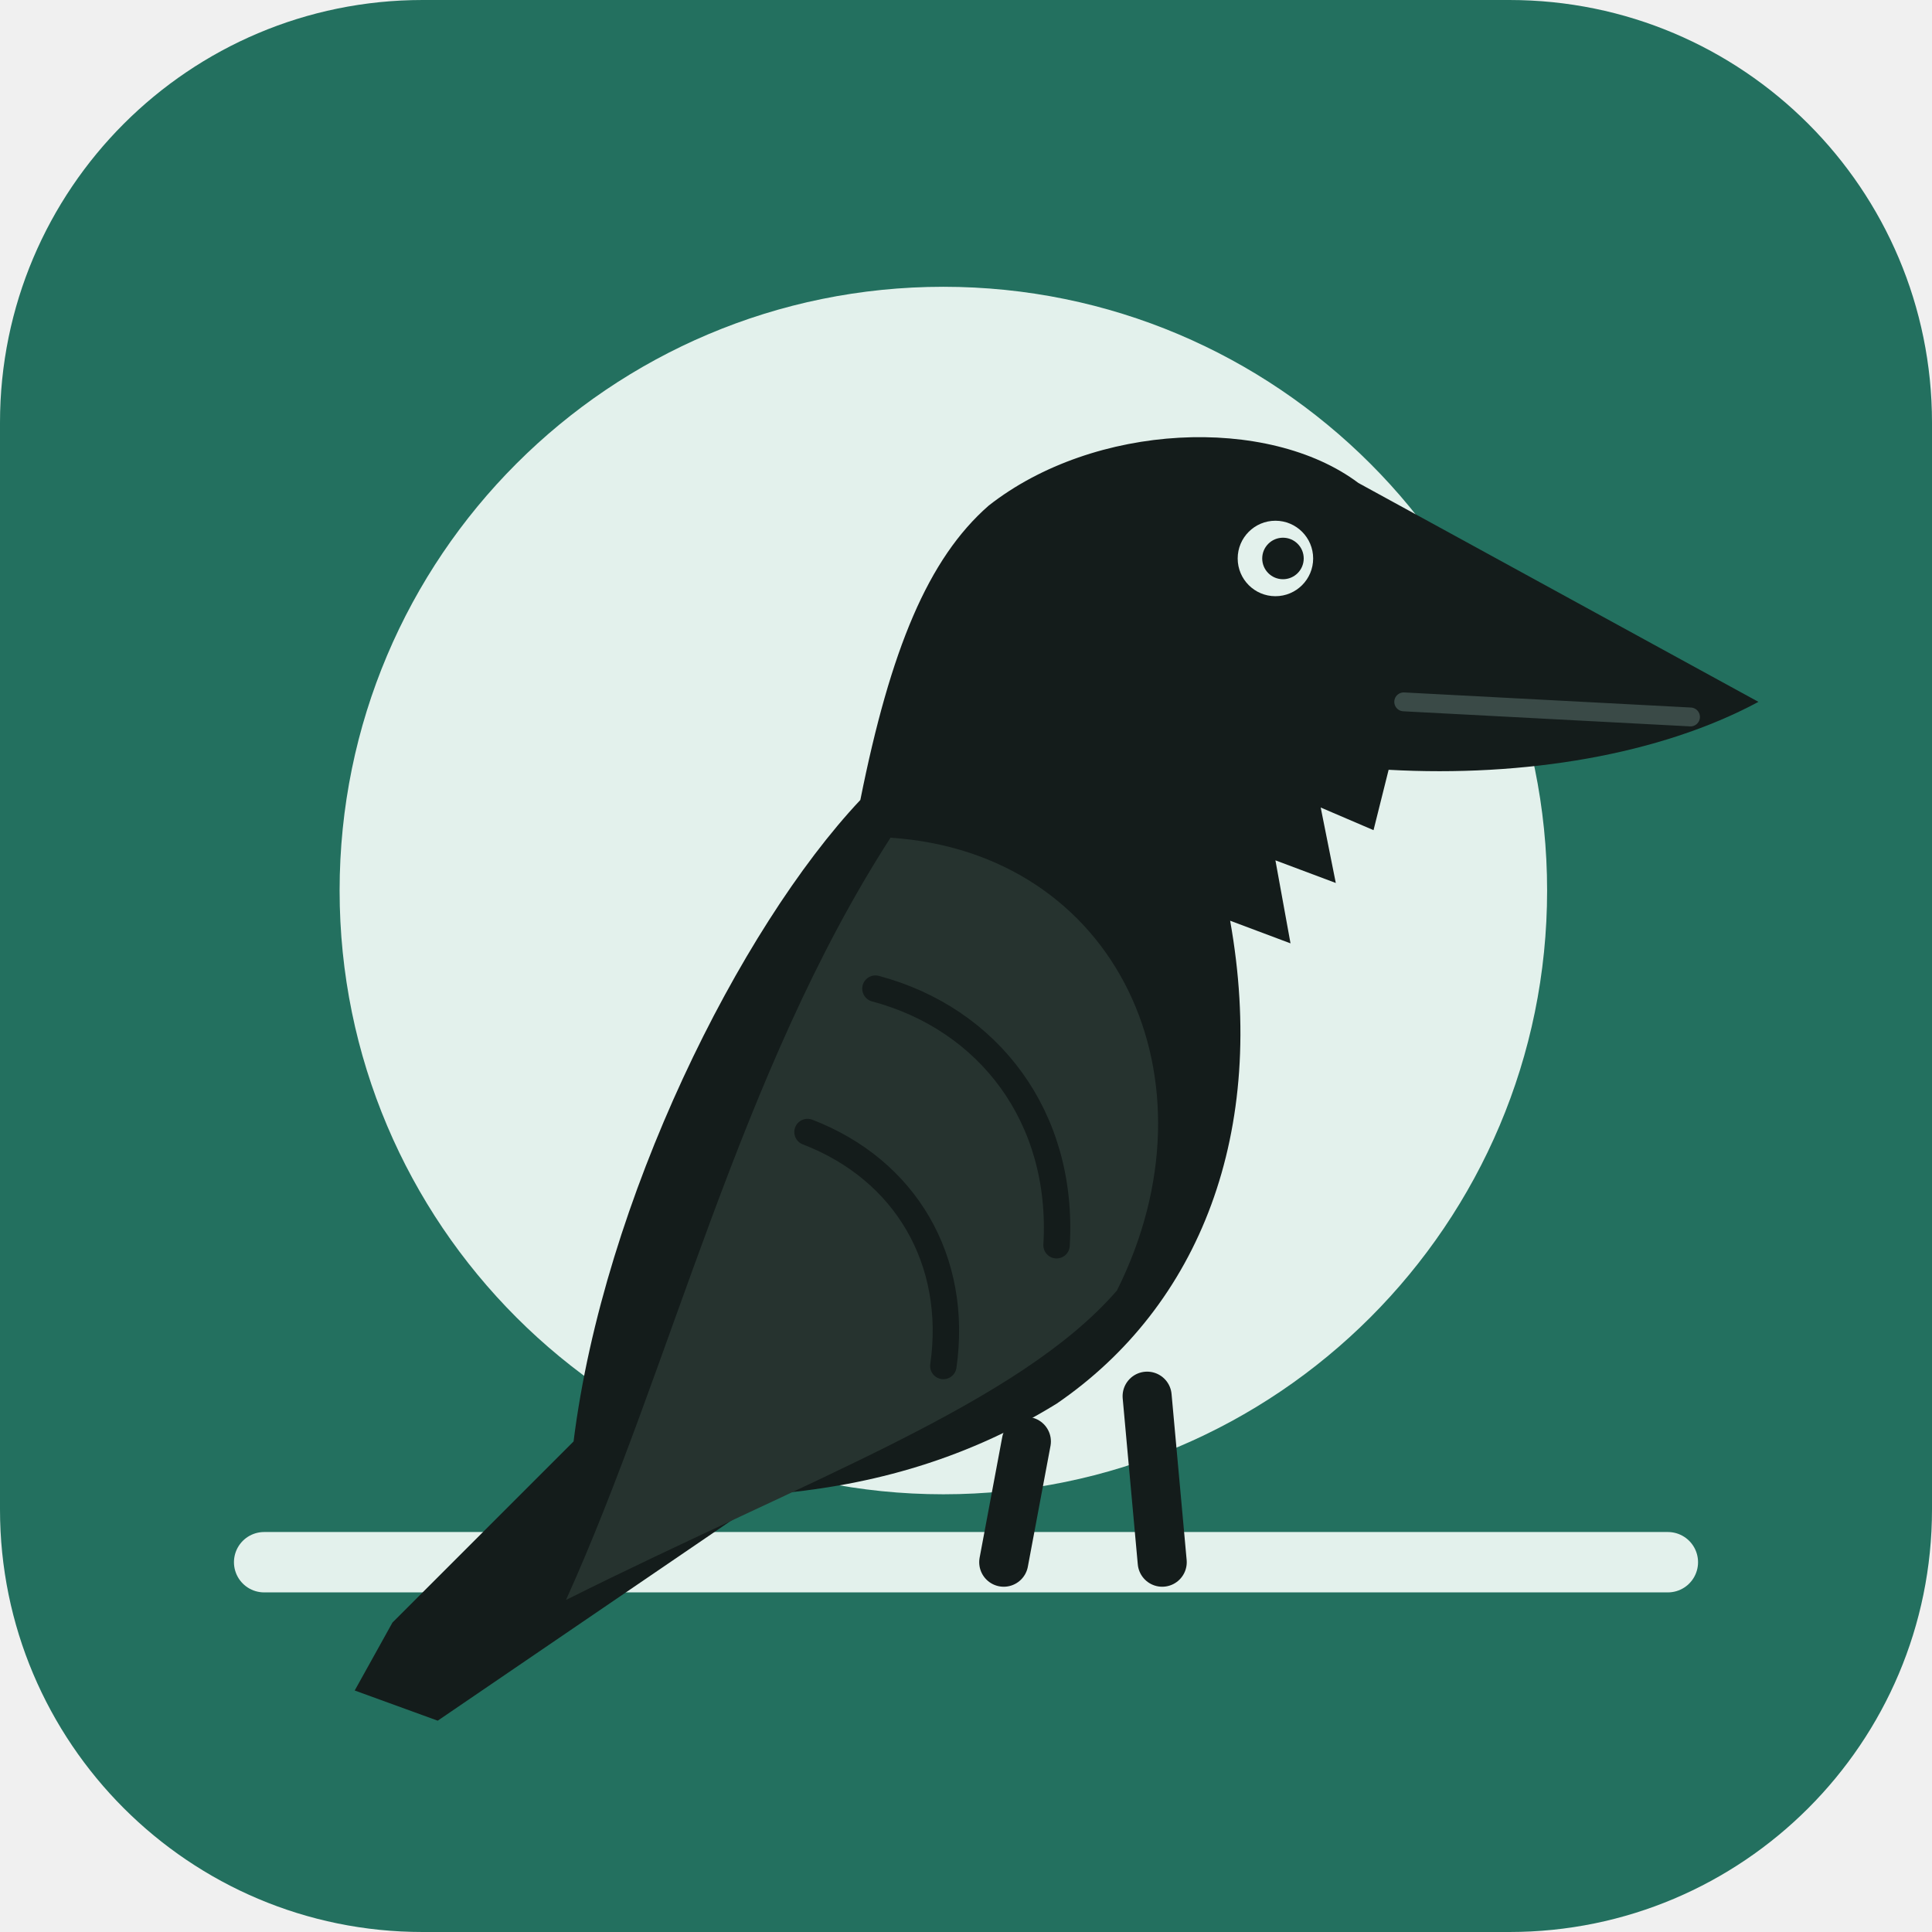
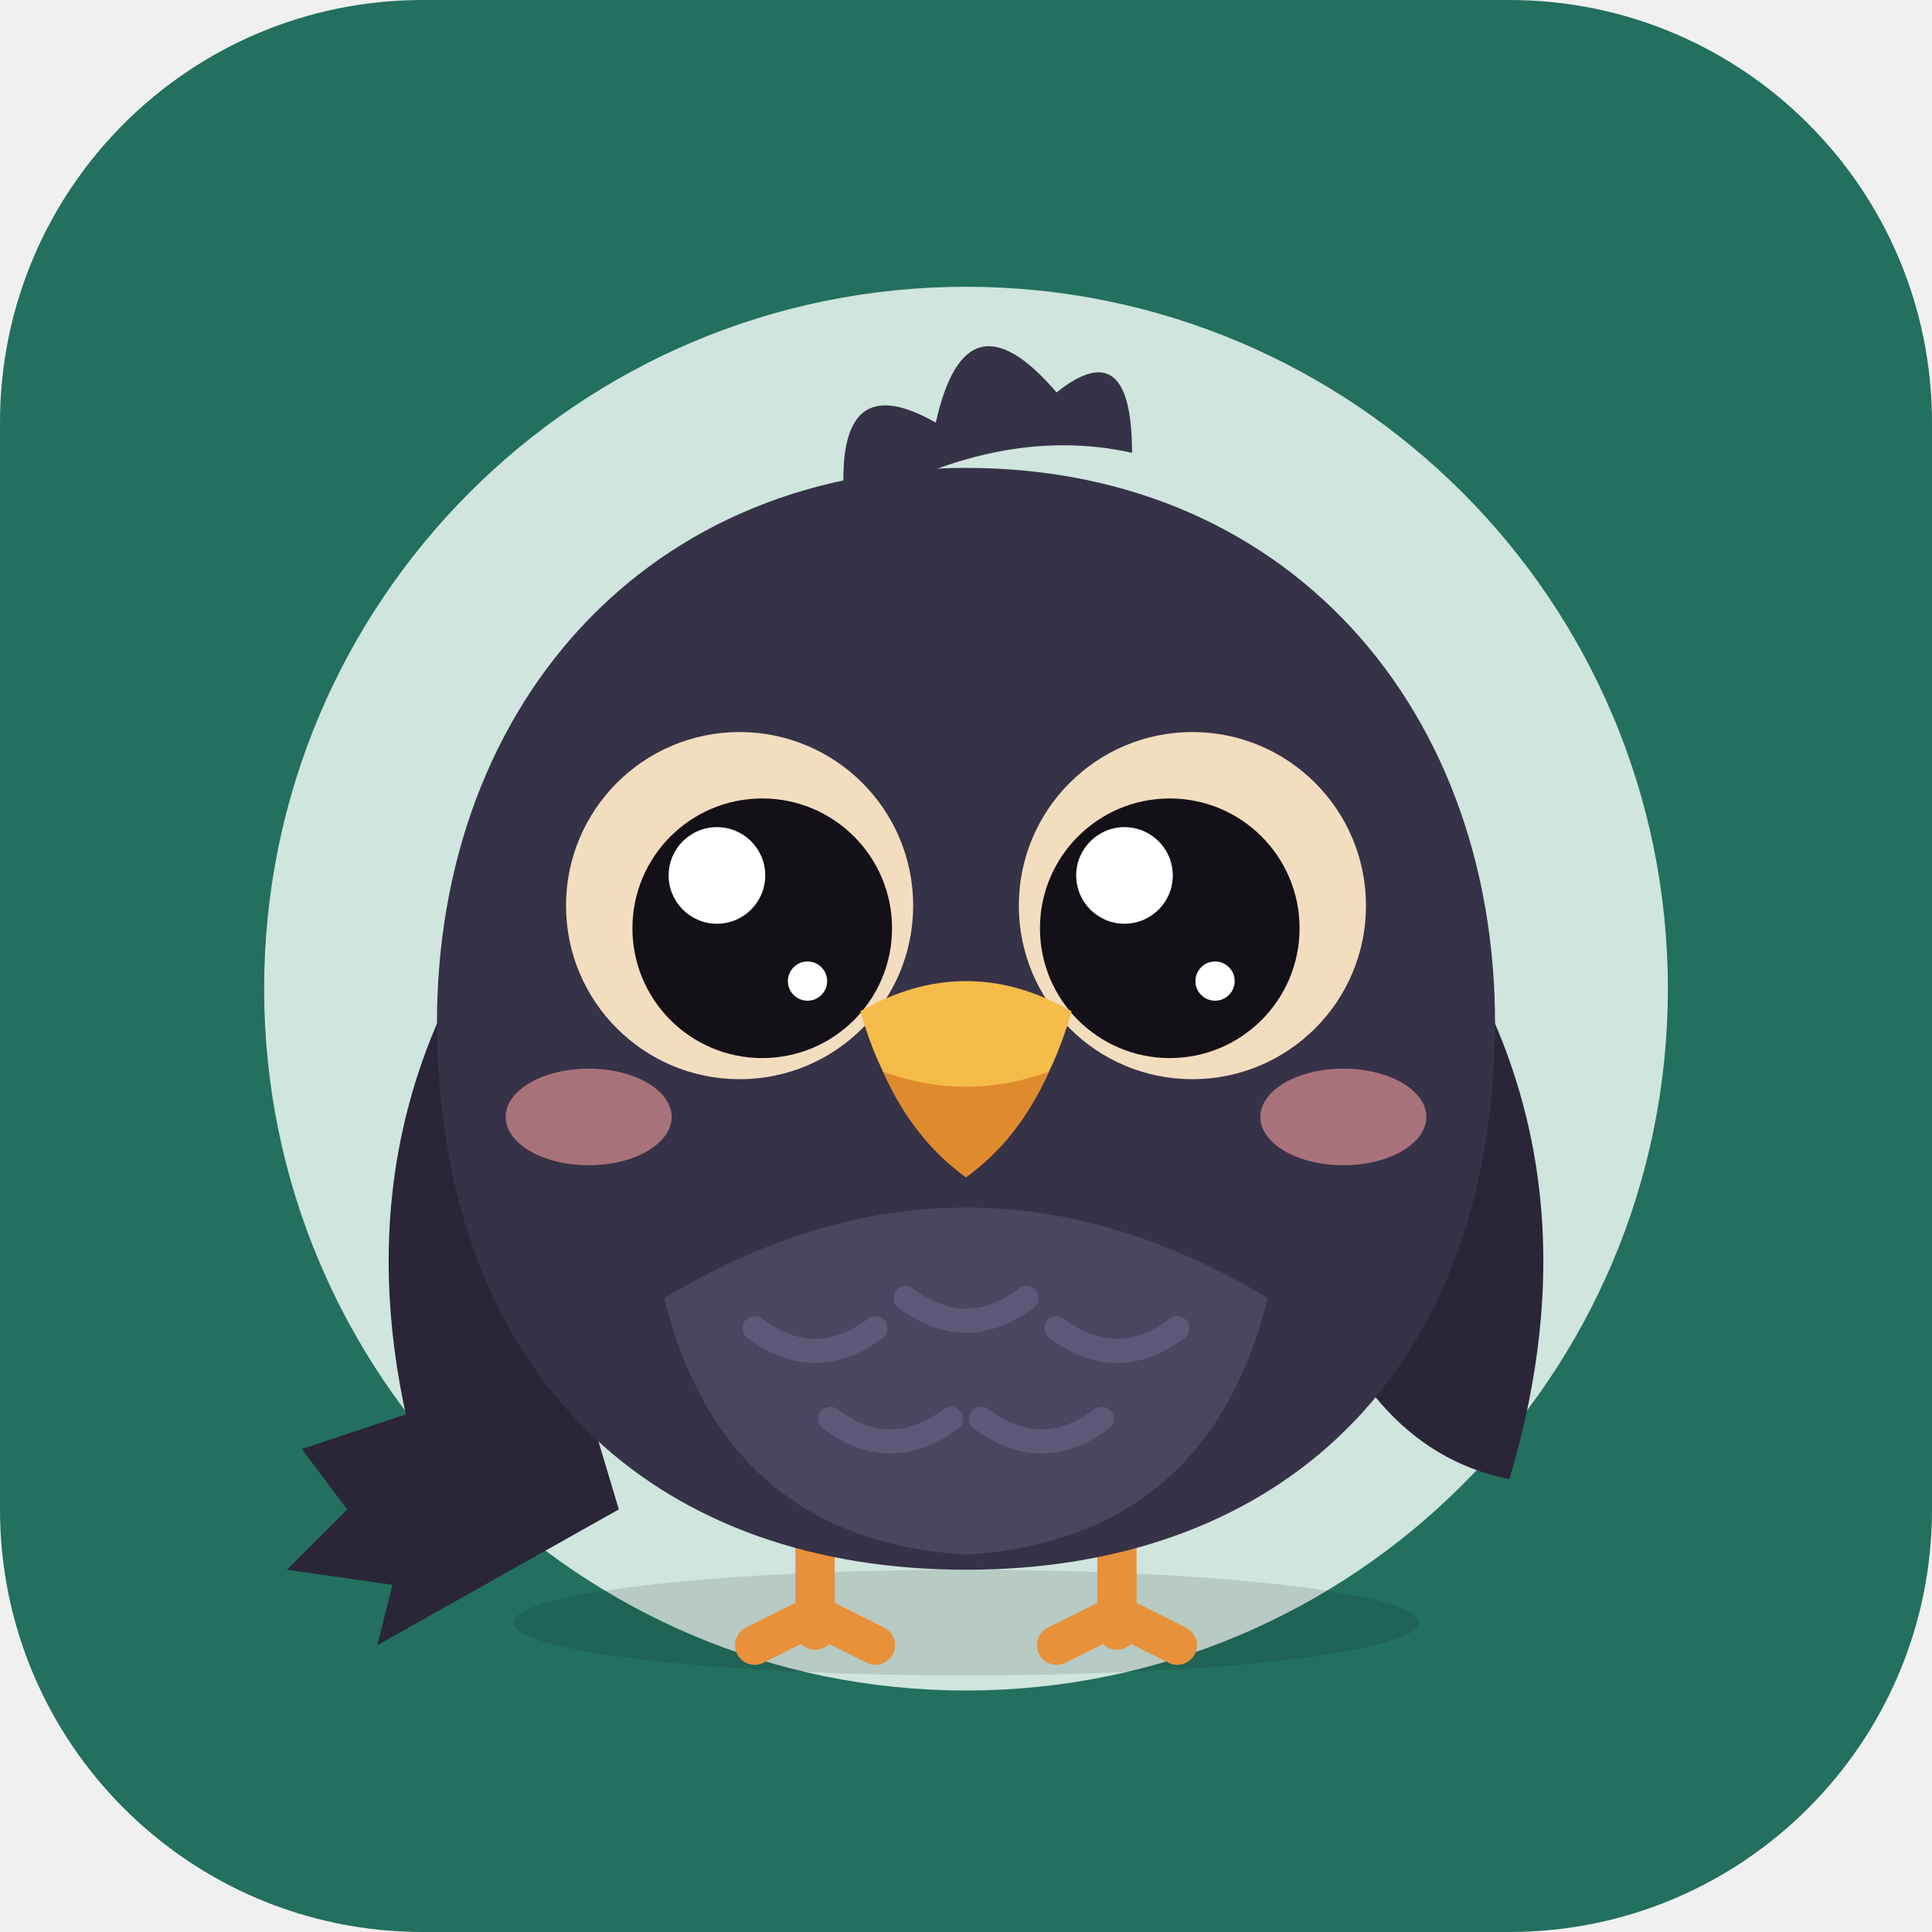
<svg xmlns="http://www.w3.org/2000/svg" viewBox="0 0 512 512">
  <rect width="512" height="512" rx="112" fill="#23705F" />
-   <circle cx="250" cy="236" r="160" fill="#E3F1EC" />
-   <path d="M70 414 H442" stroke="#E3F1EC" stroke-width="16" stroke-linecap="round" />
-   <path fill="#141C1B" d="M262 134     C 290 112, 336 110, 360 128     L 466 186     C 440 200, 404 206, 368 204     L 364 220 L 350 214 L 354 234 L 338 228 L 342 250 L 326 244     C 336 300, 318 346, 280 372     C 254 388, 228 394, 204 396     L 116 456 L 94 448 L 104 430     L 152 382     C 160 318, 196 246, 228 212     C 236 172, 246 148, 262 134 Z" />
-   <path fill="#26332F" d="M236 222 C 296 226, 324 286, 296 342 C 270 372, 214 392, 150 424 C 178 362, 196 284, 236 222 Z" />
-   <path d="M232 262 C 262 270, 282 296, 280 330 M214 300 C 240 310, 254 334, 250 362" fill="none" stroke="#141C1B" stroke-width="7" stroke-linecap="round" />
-   <path d="M372 186 L 448 190" stroke="#3A4A47" stroke-width="5" stroke-linecap="round" />
-   <path d="M272 382 L 266 414 M304 370 L 308 414" stroke="#141C1B" stroke-width="13" stroke-linecap="round" />
-   <circle cx="338" cy="148" r="10" fill="#E3F1EC" />
-   <circle cx="340" cy="148" r="5.5" fill="#141C1B" />
+   <circle cx="256" cy="262" r="186" fill="#CFE5DD" />
+   <ellipse cx="256" cy="430" rx="120" ry="14" fill="#000" opacity=".12" />
+   <g transform="translate(56 64) scale(4)">
+     <g>
+       <g>
+         <g>
+           <path d="M24 74 L6 80 L9 84 L5 88 L12 89 L11 93 L27 84z" fill="#2A2638" />
+           <path d="M18 46 Q8 62 14 82 Q24 80 28 66z" fill="#2A2638" />
+           <path d="M82 46 Q92 62 86 82 Q76 80 72 66z" fill="#2A2638" />
+           <path d="M40 85v7M60 85v7M36 93l4-2 4 2M56 93l4-2 4 2" fill="none" stroke="#E8913A" stroke-width="2.6" stroke-linecap="round" />
+           <path d="M50 15C72 15 86 32 85 54C84 76 70 88 50 88C30 88 16 76 15 54C14 32 28 15 50 15Z" fill="#363247" />
+           <path d="M42 18q-1-10 6-6q2-9 8-2q5-4 5 4q-9-2-19 4z" fill="#363247" />
+           <path d="M30 70Q50 58 70 70Q66 86 50 87Q34 86 30 70z" fill="#4A4560" />
+           <path d="M36 72q4 3 8 0M46 70q4 3 8 0M56 72q4 3 8 0M41 78q4 3 8 0M51 78q4 3 8 0" fill="none" stroke="#5E5878" stroke-width="1.6" stroke-linecap="round" />
+           <ellipse cx="25" cy="58" rx="5.5" ry="3.2" fill="#F49C9C" opacity=".6" />
+           <ellipse cx="75" cy="58" rx="5.5" ry="3.2" fill="#F49C9C" opacity=".6" />
+           <g>
+             <circle cx="35" cy="44" r="11.5" fill="#F3DDBF" />
+             <circle cx="65" cy="44" r="11.5" fill="#F3DDBF" />
+             <circle cx="36.5" cy="45.5" r="8.6" fill="#141018" />
+             <circle cx="63.5" cy="45.5" r="8.6" fill="#141018" />
+             <circle cx="33.5" cy="42" r="3.2" fill="#fff" />
+             <circle cx="39.5" cy="49" r="1.3" fill="#fff" />
+             <circle cx="60.5" cy="42" r="3.2" fill="#fff" />
+             <circle cx="66.5" cy="49" r="1.3" fill="#fff" />
+           </g>
+           <path d="M43 51Q50 47 57 51Q55 58 50 62Q45 58 43 51z" fill="#F5BC4A" />
+           <path d="M44.5 55Q50 57 55.5 55Q53.5 59.5 50 62Q46.5 59.5 44.5 55z" fill="#E08A2E" />
+         </g>
+       </g>
+     </g>
+   </g>
</svg>
